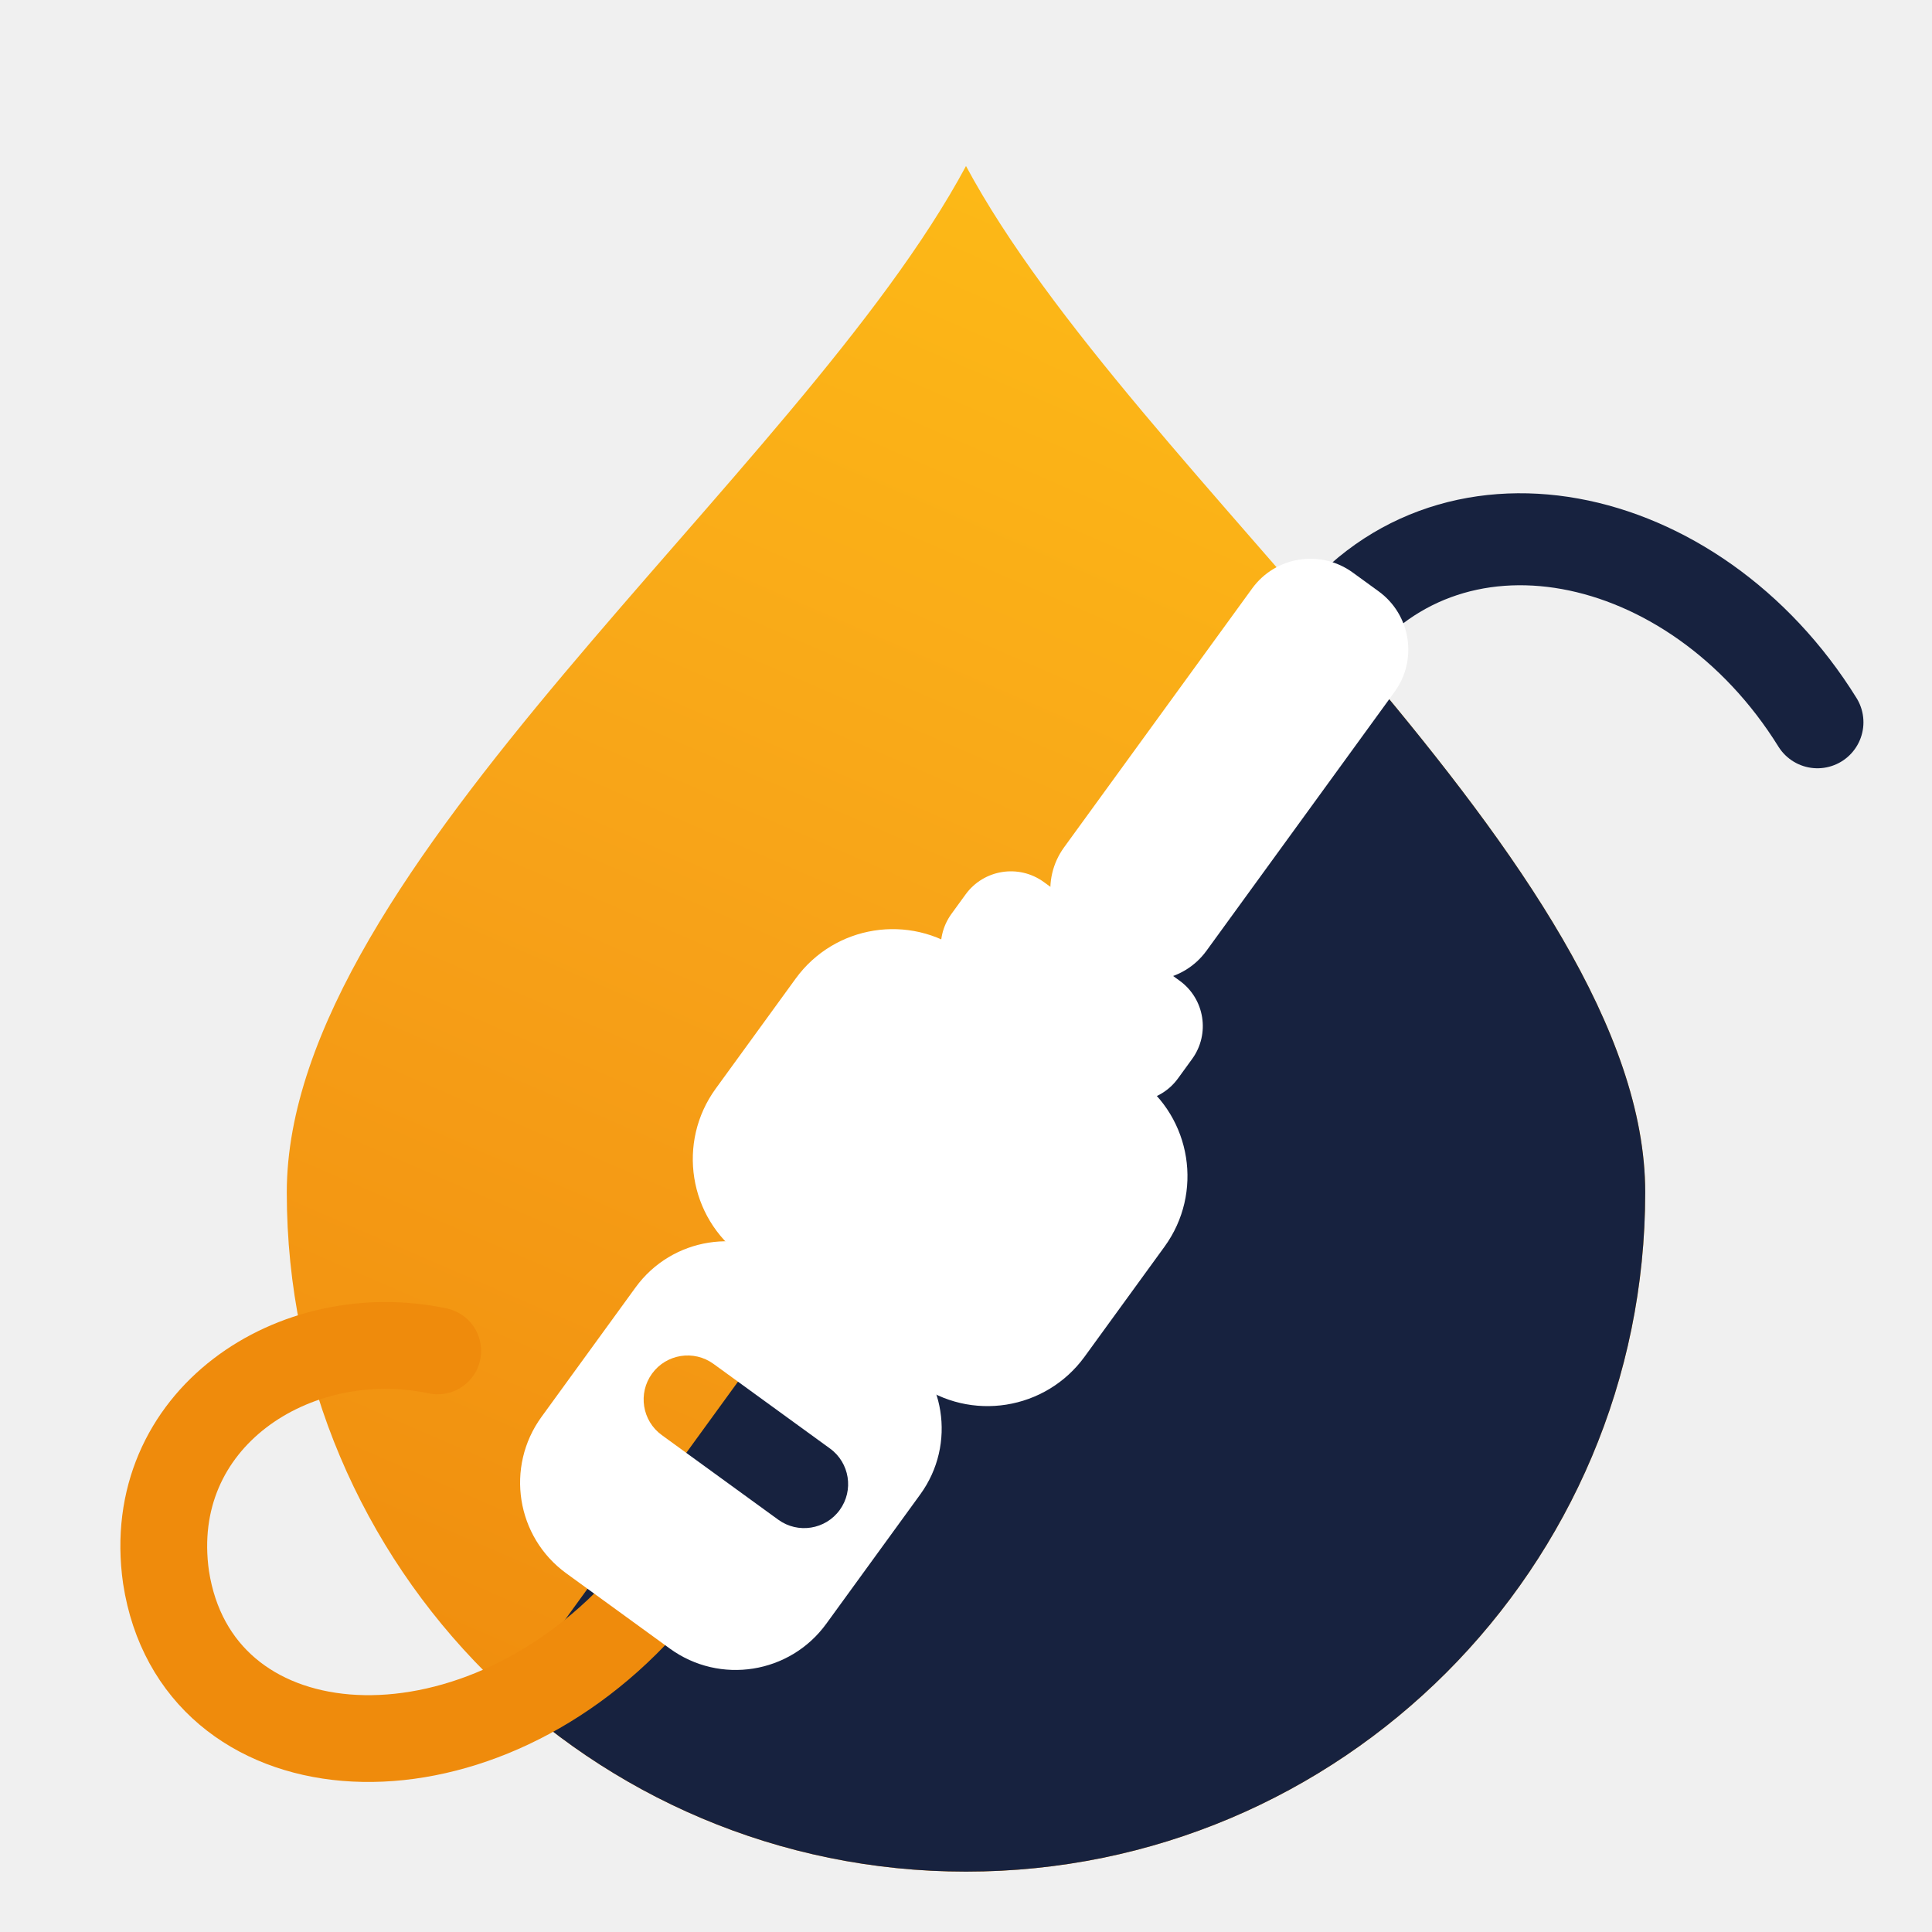
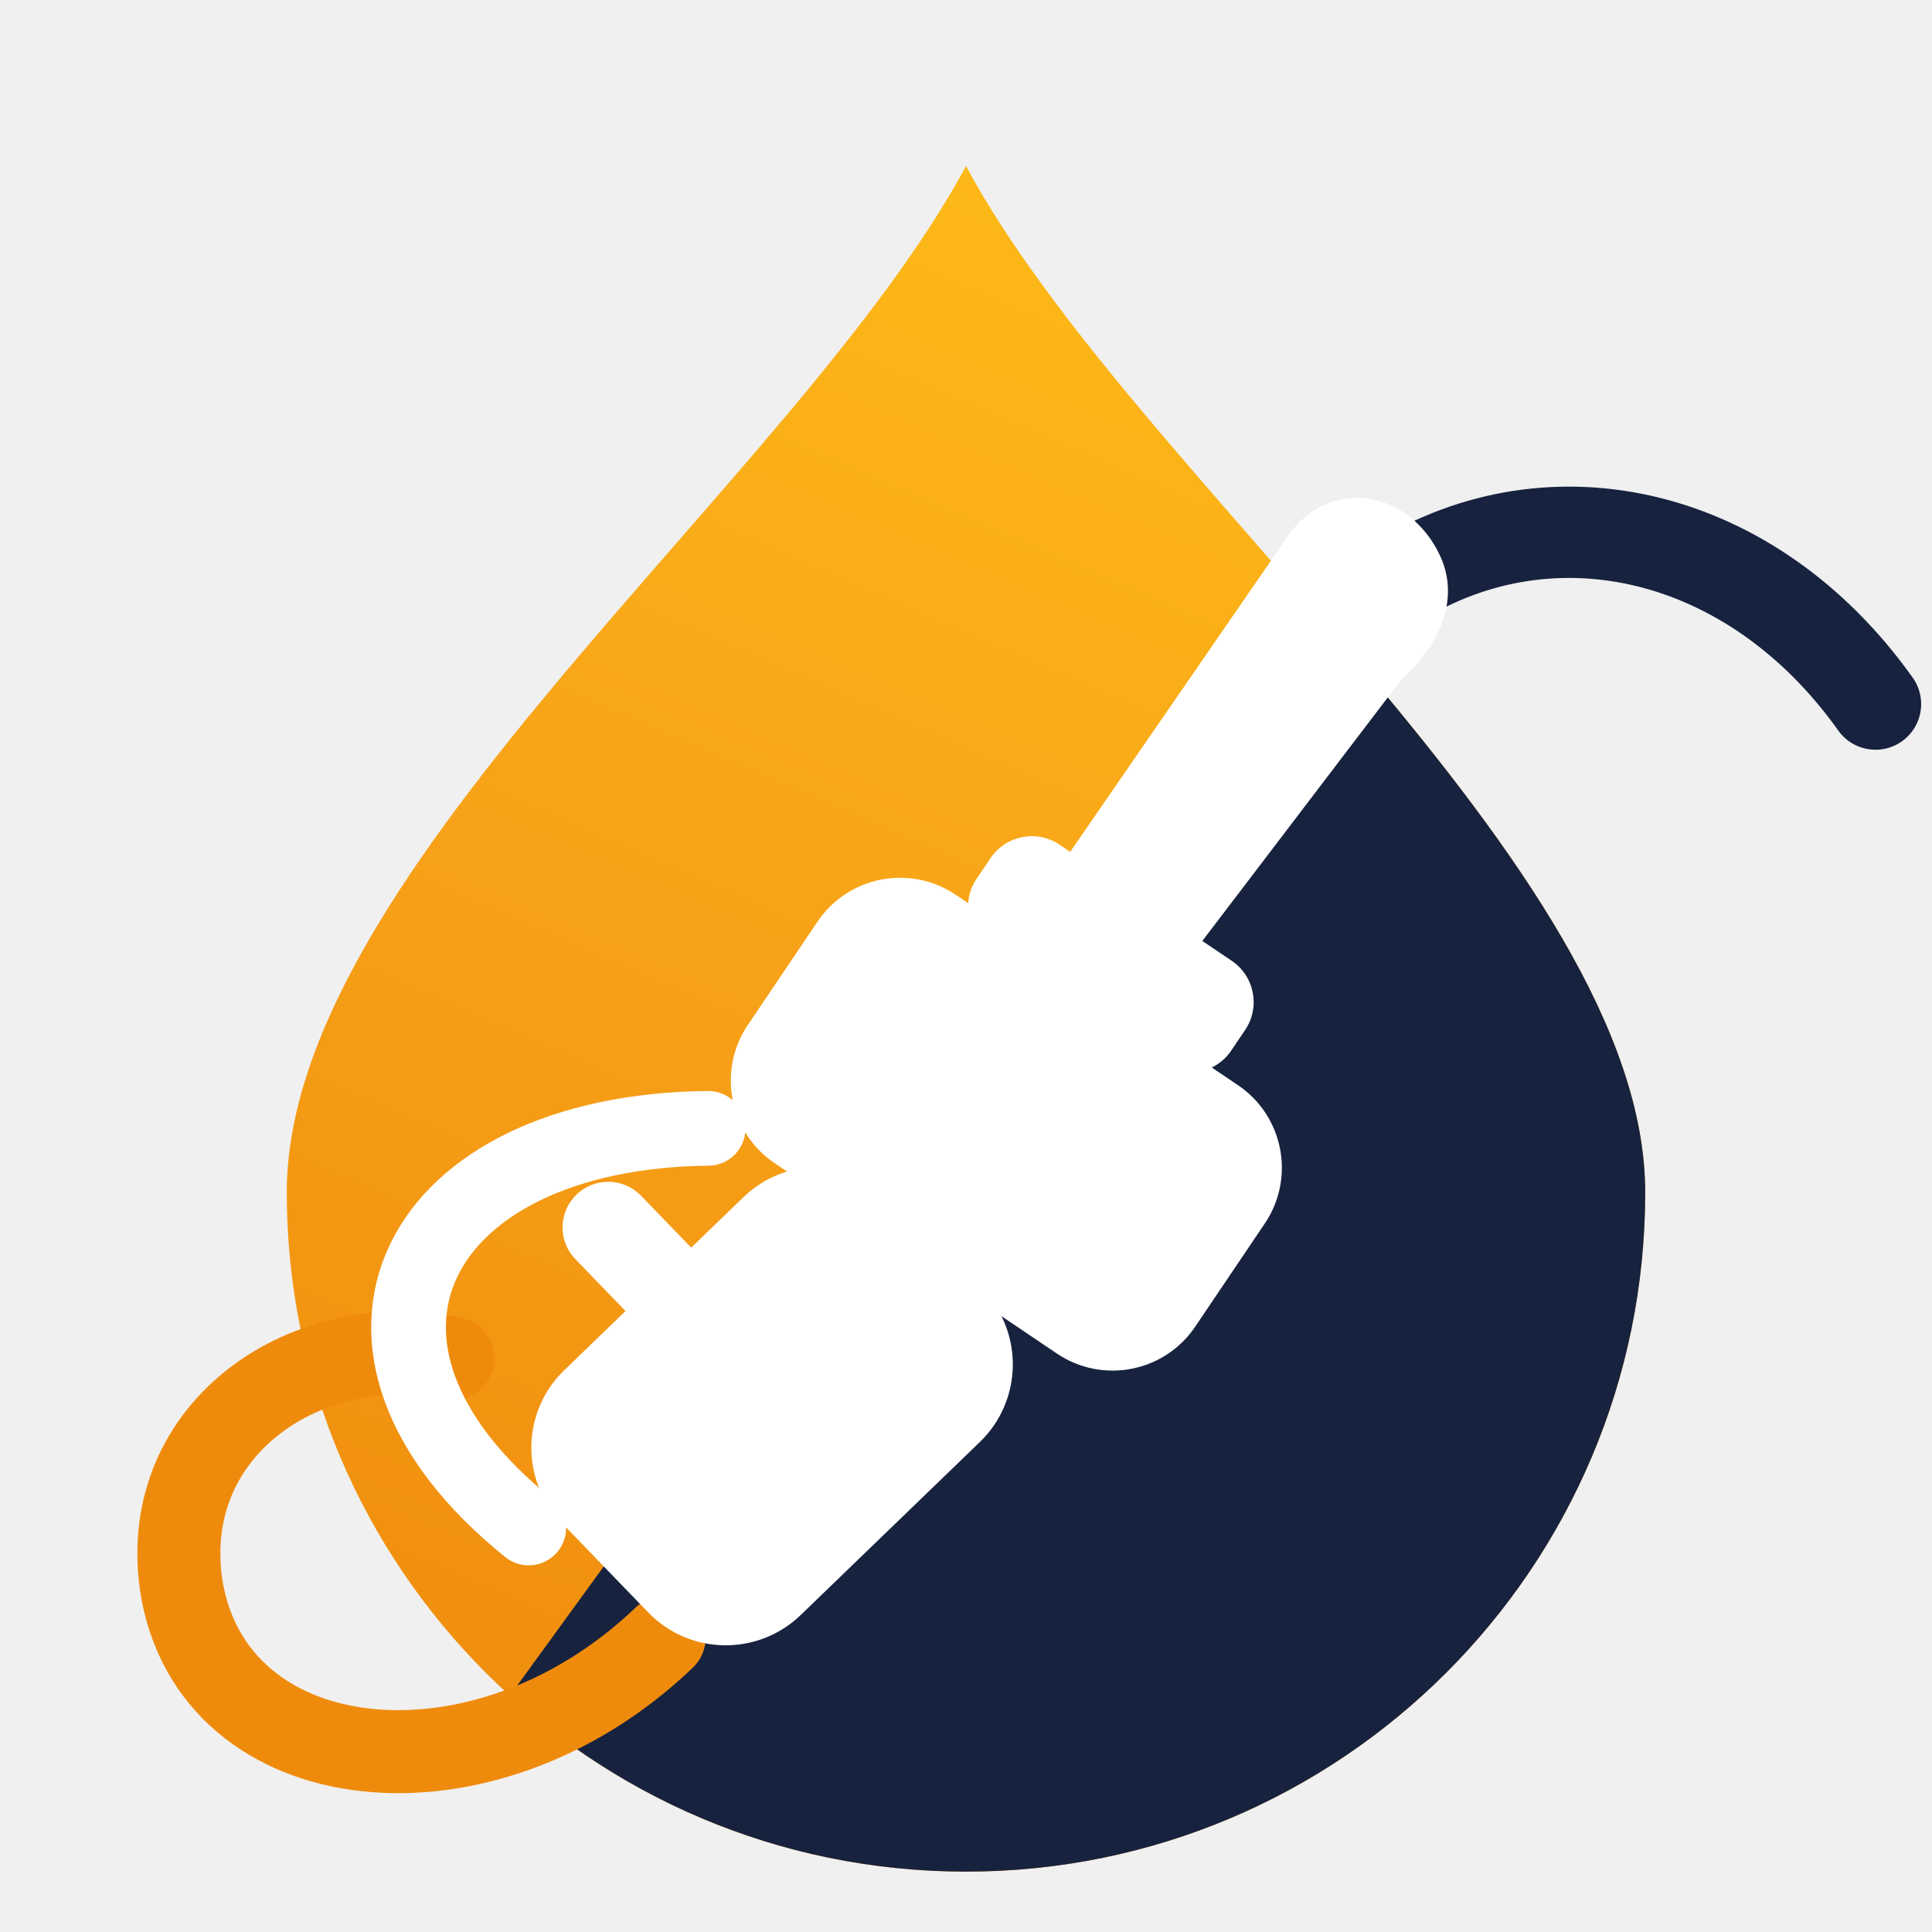
<svg xmlns="http://www.w3.org/2000/svg" viewBox="0 0 512 512" width="512" height="512">
  <defs>
    <linearGradient id="gold" x1="0.42" y1="0.03" x2="0.06" y2="0.86">
      <stop offset="0" stop-color="#FDBA17" />
      <stop offset="0.5" stop-color="#F7A118" />
      <stop offset="1" stop-color="#EF8B0C" />
    </linearGradient>
    <clipPath id="dropClip">
      <path d="M256 44 C300 126 436 230 436 316 A180 180 0 1 1 76 316 C76 230 212 126 256 44 Z" />
    </clipPath>
-     <mask id="nzMask">
-       <rect width="512" height="512" fill="#fff" />
-       <rect x="228" y="384" width="58" height="22" rx="11" fill="#000" />
-     </mask>
  </defs>
  <g clip-path="url(#dropClip)">
    <rect width="512" height="512" fill="url(#gold)" />
    <path d="M246 -400 L1000 -400 L1000 1000 L246 1000 Z" fill="#17223F" transform="rotate(36 256 300)" />
  </g>
-   <path d="M168 428 C122 476 52 470 44 418 C38 376 78 350 116 358" fill="none" stroke="#EF8B0C" stroke-width="23" stroke-linecap="round" />
-   <g transform="rotate(36 256 300) translate(256 300) scale(1.06) translate(-256 -300)">
-     <path d="M256 148 C256 96 314 70 368 92" fill="none" stroke="#17223F" stroke-width="23" stroke-linecap="round" />
-     <g fill="#fff" mask="url(#nzMask)">
-       <rect x="234" y="130" width="44" height="116" rx="18" />
-       <rect x="221" y="238" width="70" height="34" rx="14" />
-       <rect x="199" y="264" width="114" height="94" rx="30" />
-       <rect x="212" y="352" width="88" height="96" rx="28" />
+   <path d="M176 434 C128 480 56 472 48 420 C42 378 82 352 120 360" fill="none" stroke="#EF8B0C" stroke-width="22" stroke-linecap="round" />
+   <g transform="rotate(34 256 300) translate(256 300) scale(1.1) translate(-256 -300)">
+     <path d="M268 132 C286 92 332 74 380 92" fill="none" stroke="#17223F" stroke-width="22" stroke-linecap="round" />
+     <g fill="#fff">
+       <path d="M240 138 C240 120 258 112 273 121 C283 127 285 139 282 151 L277 238 L239 236 Z" />
+       <rect x="224" y="230" width="74" height="30" rx="12" />
+       <rect x="198" y="254" width="130" height="78" rx="24" />
+       <rect x="224" y="326" width="82" height="112" rx="26" transform="rotate(12 265 330)" />
+       <rect x="186" y="360" width="58" height="22" rx="11" transform="rotate(12 215 371)" />
    </g>
+     <path d="M204 334 C146 374 152 432 222 438" fill="none" stroke="#fff" stroke-width="18" stroke-linecap="round" />
  </g>
</svg>
